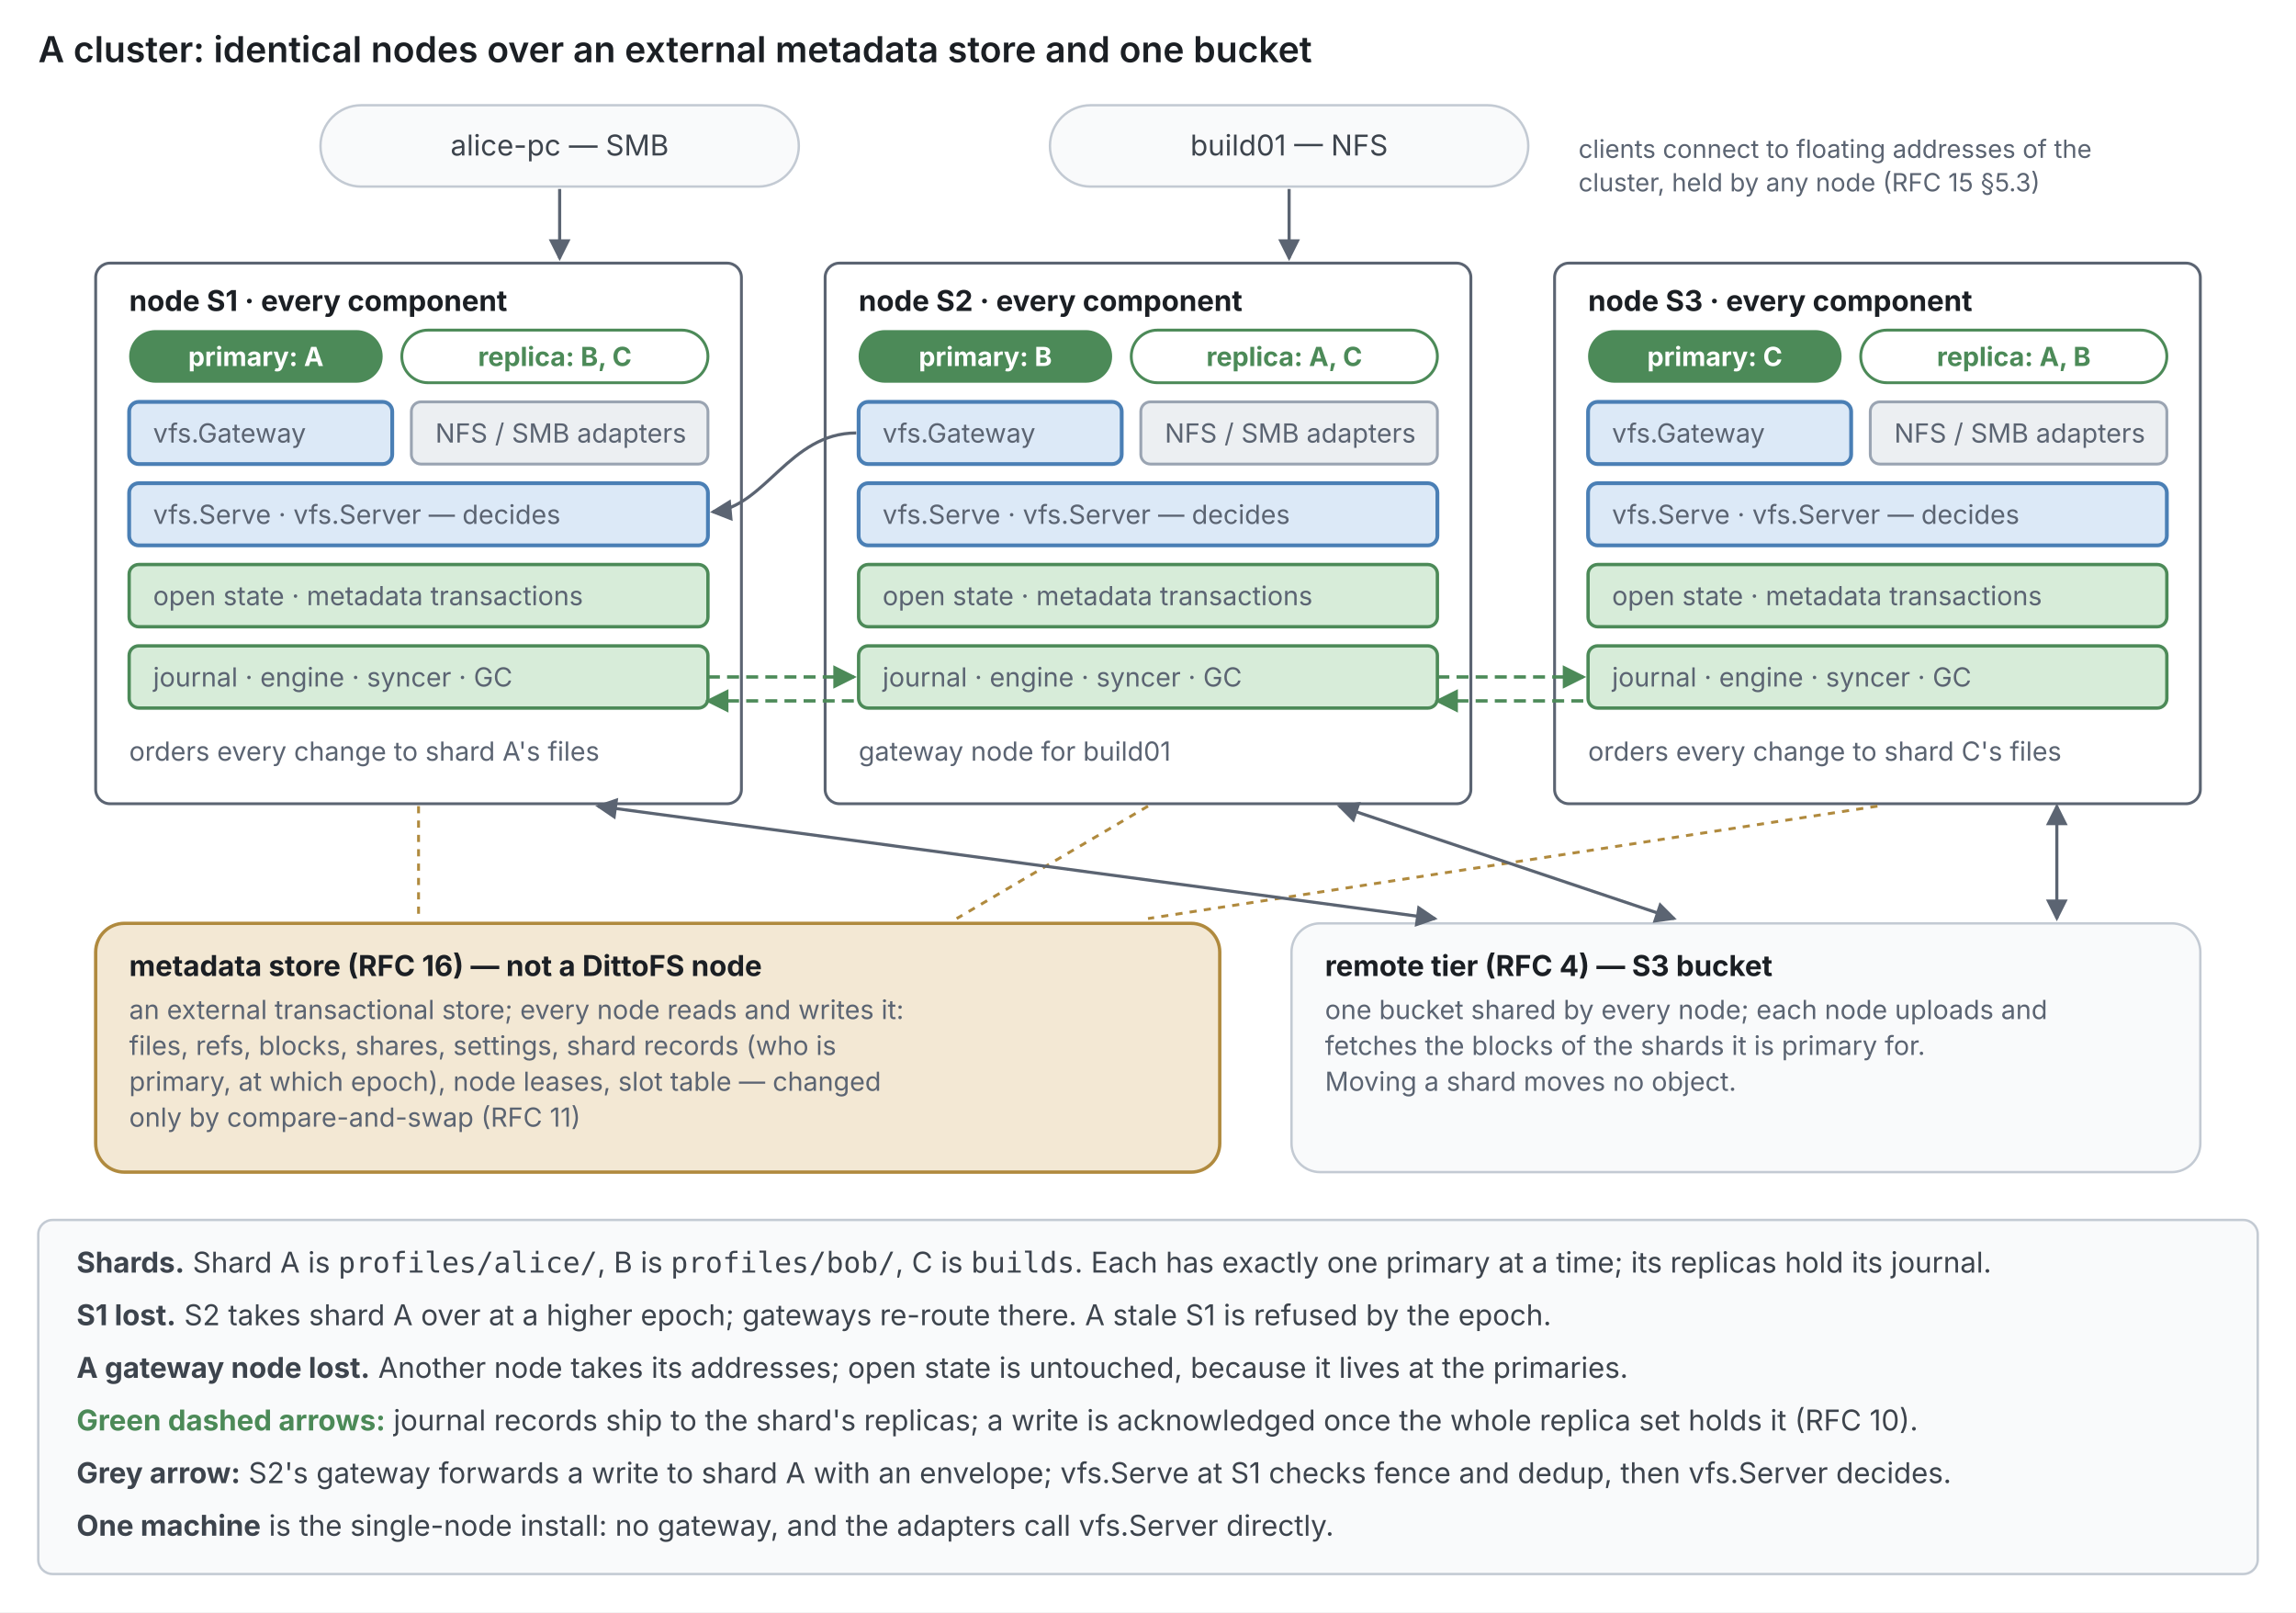
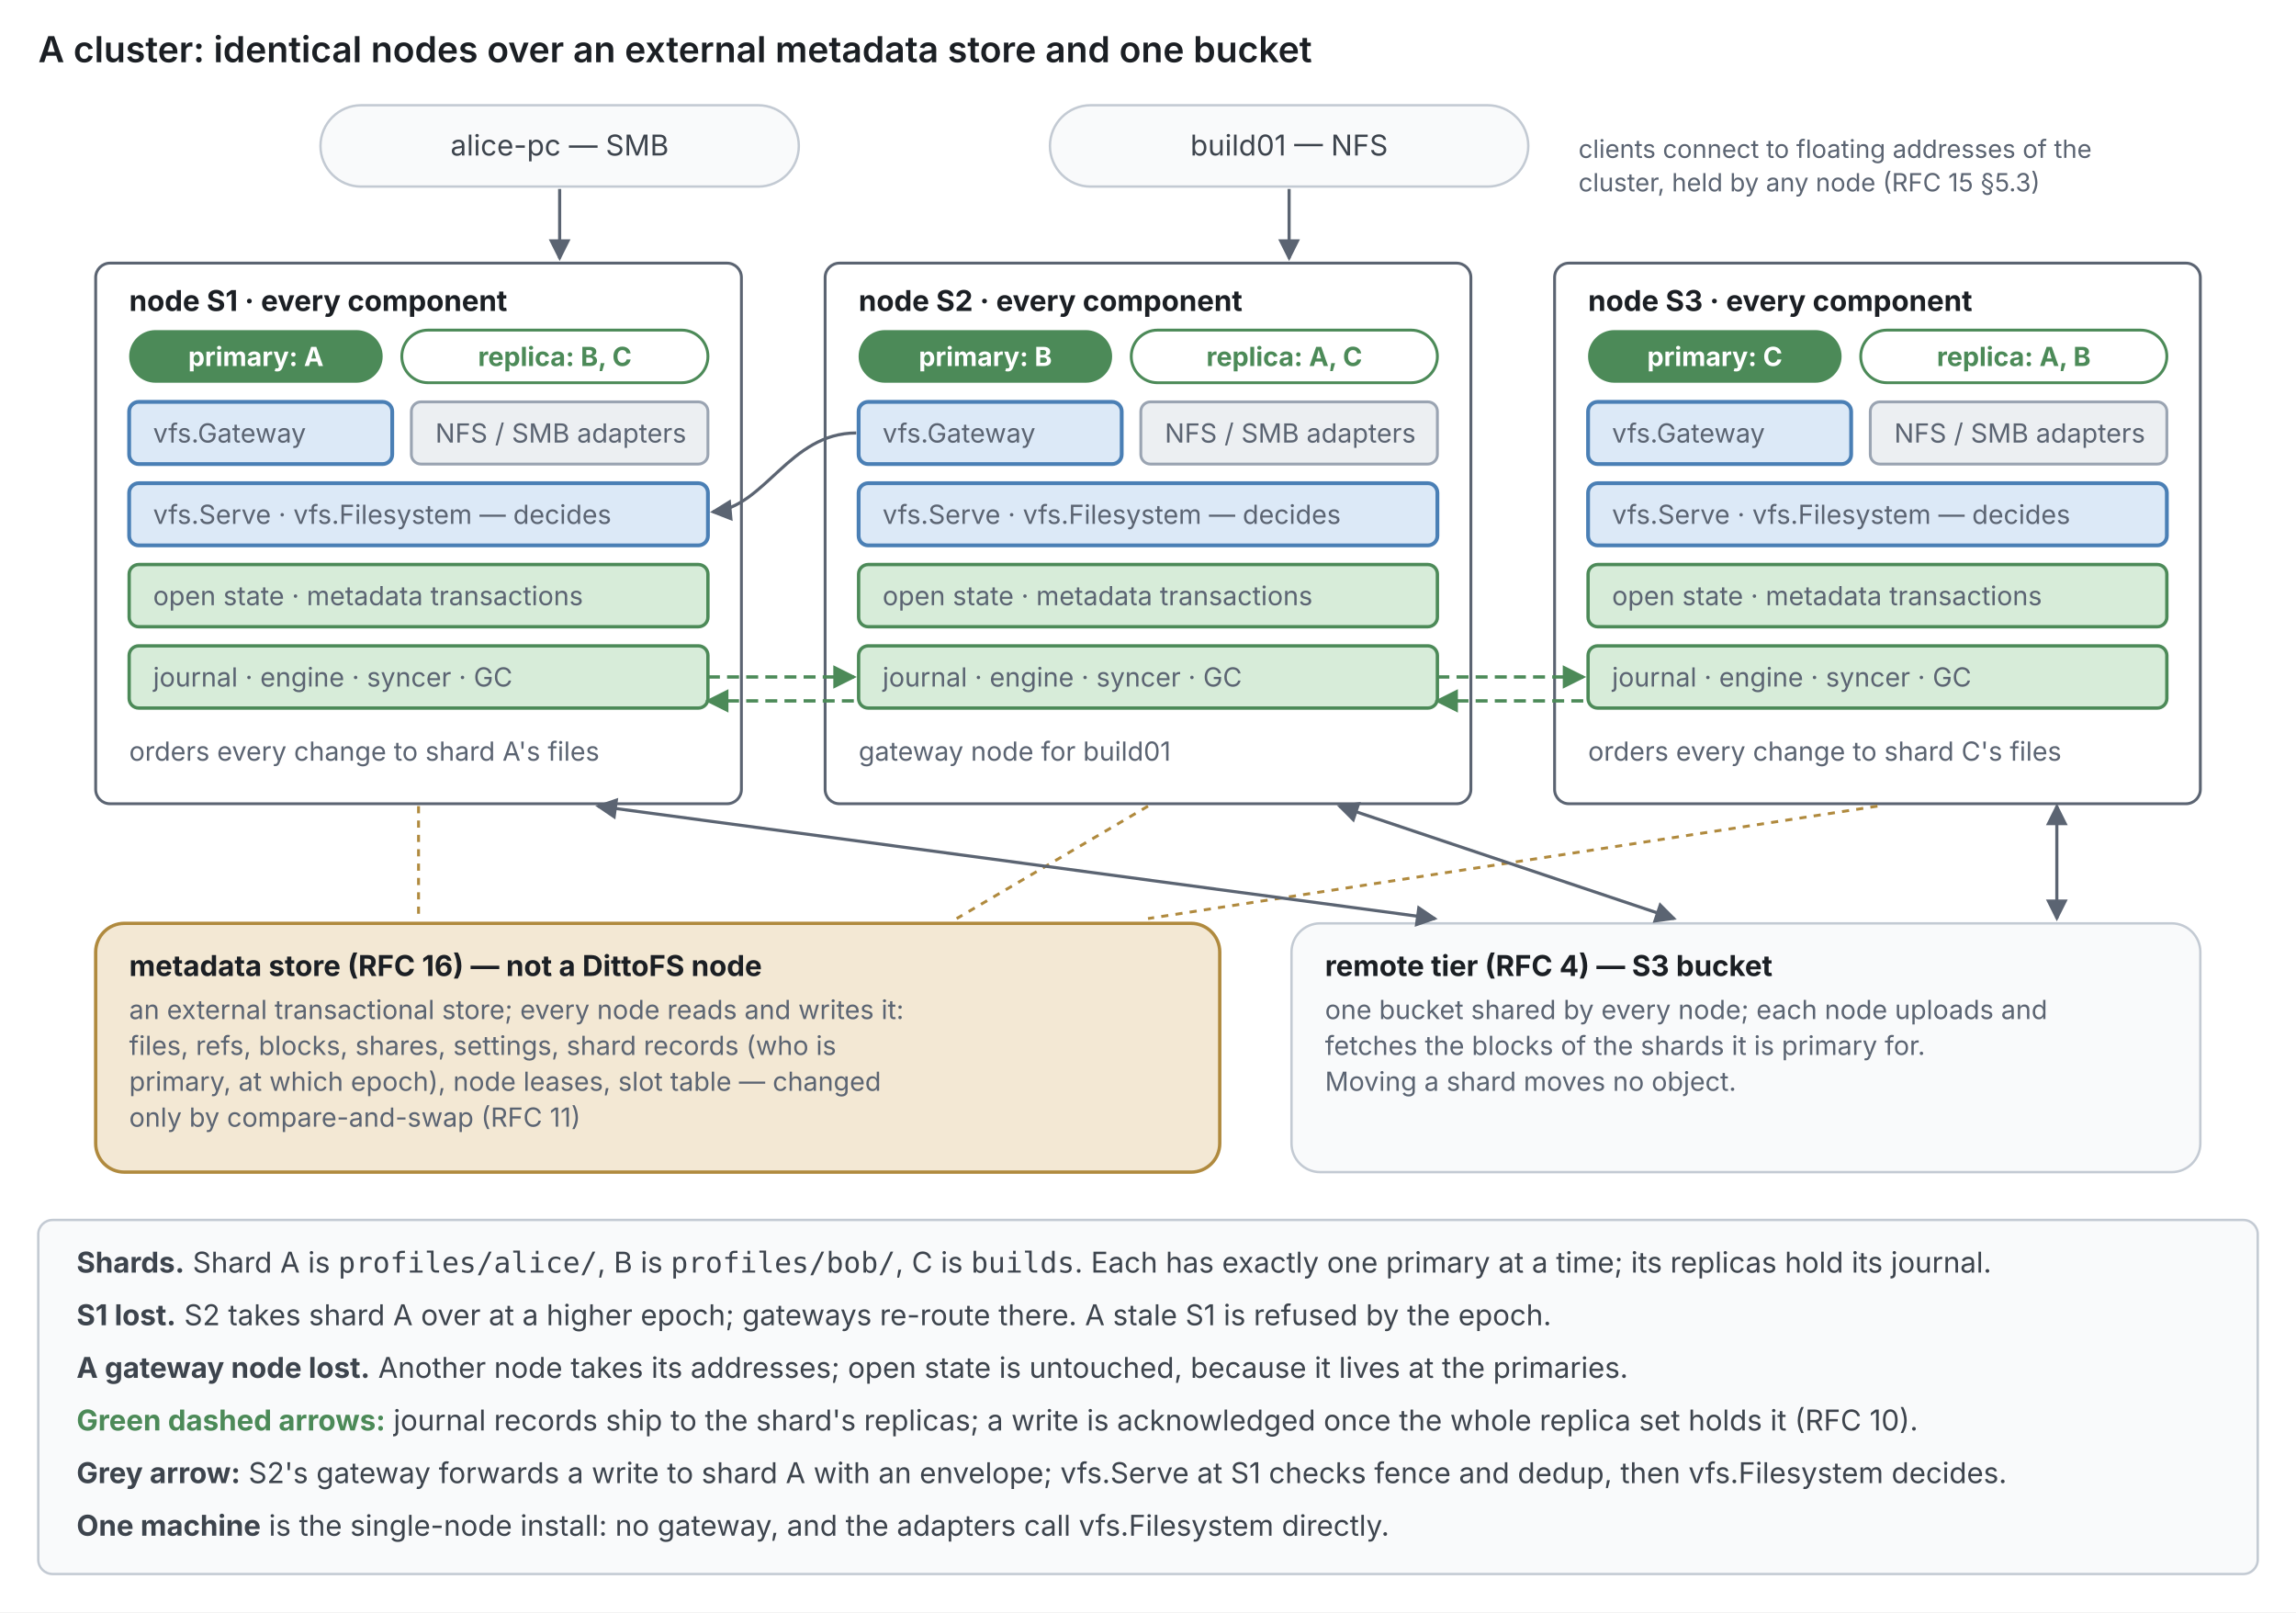
<svg xmlns="http://www.w3.org/2000/svg" viewBox="0 0 960 674" width="960" height="674" font-family="system-ui,-apple-system,Segoe UI,sans-serif">
  <defs>
    <style>
      .t{font-size:15px;font-weight:600;fill:#1b1f24}.h{font-size:12px;font-weight:700;fill:#1b1f24}
      .l{font-size:12px;fill:#3d444d}.s{font-size:11px;fill:#5b6472}
      .ada{fill:#eceff2;stroke:#9aa4b2;stroke-width:1.2}
      .vfs{fill:#dce9f7;stroke:#4a7fb5;stroke-width:1.6}
      .meta{fill:#f3e8d4;stroke:#b08a3e;stroke-width:1.4}
      .data{fill:#d7ecd9;stroke:#4c8a58;stroke-width:1.4}
      .ext{fill:#f9fafb;stroke:#c3cad3;stroke-width:1}
      .node{fill:#ffffff;stroke:#5b6472;stroke-width:1.2}
      .role{font-size:11px;font-weight:700;fill:#5b6472;letter-spacing:.04em}
      .arr{stroke:#5b6472;stroke-width:1.3;fill:none;marker-end:url(#a)}
      .arr2{stroke:#5b6472;stroke-width:1.3;fill:none;marker-end:url(#a);marker-start:url(#b)}
      .rep{stroke:#4c8a58;stroke-width:1.4;fill:none;stroke-dasharray:5 3;marker-end:url(#g)}
      .kv{stroke:#b08a3e;stroke-width:1.2;fill:none;stroke-dasharray:3 3}
      .al{font-size:10.5px;fill:#5b6472}
      .pri{fill:#4c8a58}.pt{font-size:11px;font-weight:700;fill:#ffffff}
      .rp{fill:#ffffff;stroke:#4c8a58;stroke-width:1.2}.rt{font-size:11px;font-weight:700;fill:#4c8a58}
    </style>
    <marker id="a" viewBox="0 0 8 8" refX="7" refY="4" markerWidth="7" markerHeight="7" orient="auto">
      <path d="M0,0 L8,4 L0,8 z" fill="#5b6472" />
    </marker>
    <marker id="b" viewBox="0 0 8 8" refX="1" refY="4" markerWidth="7" markerHeight="7" orient="auto">
      <path d="M8,0 L0,4 L8,8 z" fill="#5b6472" />
    </marker>
    <marker id="g" viewBox="0 0 8 8" refX="7" refY="4" markerWidth="7" markerHeight="7" orient="auto">
      <path d="M0,0 L8,4 L0,8 z" fill="#4c8a58" />
    </marker>
  </defs>
  <rect width="960" height="674" fill="#ffffff" />
  <text x="16" y="26" class="t">A cluster: identical nodes over an external metadata store and one bucket</text>
  <rect x="134" y="44" width="200" height="34" rx="17" class="ext" />
  <text x="234" y="65" class="l" text-anchor="middle">alice-pc — SMB</text>
  <rect x="439" y="44" width="200" height="34" rx="17" class="ext" />
  <text x="539" y="65" class="l" text-anchor="middle">build01 — NFS</text>
  <path d="M234,79 L234,108" class="arr" />
  <path d="M539,79 L539,108" class="arr" />
  <text x="660" y="66" class="al">clients connect to floating addresses of the</text>
  <text x="660" y="80" class="al">cluster, held by any node (RFC 15 §5.3)</text>
  <rect x="40" y="110" width="270" height="226" rx="6" class="node" />
  <text x="54" y="130" class="h">node S1 · every component</text>
  <rect x="54" y="138" width="106" height="22" rx="11" class="pri" />
  <text x="107" y="153" class="pt" text-anchor="middle">primary: A</text>
  <rect x="168" y="138" width="128" height="22" rx="11" class="rp" />
  <text x="232" y="153" class="rt" text-anchor="middle">replica: B, C</text>
  <rect x="172" y="168" width="124" height="26" rx="4" class="ada" />
  <text x="182" y="185" class="s">NFS / SMB adapters</text>
  <rect x="54" y="168" width="110" height="26" rx="4" class="vfs" />
  <text x="64" y="185" class="s">vfs.Gateway</text>
  <rect x="54" y="202" width="242" height="26" rx="4" class="vfs" />
-   <text x="64" y="219" class="s">vfs.Serve · vfs.Server — decides</text>
+   <text x="64" y="219" class="s">vfs.Serve · vfs.Filesystem — decides</text>
  <rect x="54" y="236" width="242" height="26" rx="4" class="data" />
  <text x="64" y="253" class="s">open state · metadata transactions</text>
  <rect x="54" y="270" width="242" height="26" rx="4" class="data" />
  <text x="64" y="287" class="s">journal · engine · syncer · GC</text>
  <text x="54" y="318" class="s">orders every change to shard A's files</text>
  <rect x="345" y="110" width="270" height="226" rx="6" class="node" />
  <text x="359" y="130" class="h">node S2 · every component</text>
  <rect x="359" y="138" width="106" height="22" rx="11" class="pri" />
  <text x="412" y="153" class="pt" text-anchor="middle">primary: B</text>
  <rect x="473" y="138" width="128" height="22" rx="11" class="rp" />
  <text x="537" y="153" class="rt" text-anchor="middle">replica: A, C</text>
  <rect x="477" y="168" width="124" height="26" rx="4" class="ada" />
  <text x="487" y="185" class="s">NFS / SMB adapters</text>
  <rect x="359" y="168" width="110" height="26" rx="4" class="vfs" />
  <text x="369" y="185" class="s">vfs.Gateway</text>
  <rect x="359" y="202" width="242" height="26" rx="4" class="vfs" />
-   <text x="369" y="219" class="s">vfs.Serve · vfs.Server — decides</text>
+   <text x="369" y="219" class="s">vfs.Serve · vfs.Filesystem — decides</text>
  <rect x="359" y="236" width="242" height="26" rx="4" class="data" />
  <text x="369" y="253" class="s">open state · metadata transactions</text>
  <rect x="359" y="270" width="242" height="26" rx="4" class="data" />
  <text x="369" y="287" class="s">journal · engine · syncer · GC</text>
  <text x="359" y="318" class="s">gateway node for build01</text>
  <rect x="650" y="110" width="270" height="226" rx="6" class="node" />
  <text x="664" y="130" class="h">node S3 · every component</text>
  <rect x="664" y="138" width="106" height="22" rx="11" class="pri" />
  <text x="717" y="153" class="pt" text-anchor="middle">primary: C</text>
  <rect x="778" y="138" width="128" height="22" rx="11" class="rp" />
  <text x="842" y="153" class="rt" text-anchor="middle">replica: A, B</text>
  <rect x="782" y="168" width="124" height="26" rx="4" class="ada" />
  <text x="792" y="185" class="s">NFS / SMB adapters</text>
  <rect x="664" y="168" width="110" height="26" rx="4" class="vfs" />
  <text x="674" y="185" class="s">vfs.Gateway</text>
  <rect x="664" y="202" width="242" height="26" rx="4" class="vfs" />
-   <text x="674" y="219" class="s">vfs.Serve · vfs.Server — decides</text>
+   <text x="674" y="219" class="s">vfs.Serve · vfs.Filesystem — decides</text>
  <rect x="664" y="236" width="242" height="26" rx="4" class="data" />
  <text x="674" y="253" class="s">open state · metadata transactions</text>
  <rect x="664" y="270" width="242" height="26" rx="4" class="data" />
  <text x="674" y="287" class="s">journal · engine · syncer · GC</text>
  <text x="664" y="318" class="s">orders every change to shard C's files</text>
  <path d="M358,181 C330,181 320,212 298,214" class="arr" />
  <path d="M296,283 L357,283" class="rep" />
  <path d="M601,283 L662,283" class="rep" />
  <path d="M357,293 L296,293" class="rep" />
  <path d="M662,293 L601,293" class="rep" />
  <rect x="40" y="386" width="470" height="104" rx="12" class="meta" />
  <text x="54" y="408" class="h">metadata store (RFC 16) — not a DittoFS node</text>
  <text x="54" y="426" class="s">an external transactional store; every node reads and writes it:</text>
  <text x="54" y="441" class="s">files, refs, blocks, shares, settings, shard records (who is</text>
  <text x="54" y="456" class="s">primary, at which epoch), node leases, slot table — changed</text>
  <text x="54" y="471" class="s">only by compare-and-swap (RFC 11)</text>
  <path d="M175,337 L175,384" class="kv" />
  <path d="M480,337 L400,384" class="kv" />
  <path d="M785,337 L480,384" class="kv" />
  <rect x="540" y="386" width="380" height="104" rx="12" class="ext" />
  <text x="554" y="408" class="h">remote tier (RFC 4) — S3 bucket</text>
  <text x="554" y="426" class="s">one bucket shared by every node; each node uploads and</text>
  <text x="554" y="441" class="s">fetches the blocks of the shards it is primary for.</text>
  <text x="554" y="456" class="s">Moving a shard moves no object.</text>
  <path d="M250,337 L600,384" class="arr2" />
  <path d="M560,337 L700,384" class="arr2" />
  <path d="M860,337 L860,384" class="arr2" />
  <rect x="16" y="510" width="928" height="148" rx="6" class="ext" />
  <text x="32" y="532" class="l">
    <tspan font-weight="700">Shards.</tspan> Shard A is <tspan font-family="ui-monospace,Menlo,monospace">profiles/alice/</tspan>, B is <tspan font-family="ui-monospace,Menlo,monospace">profiles/bob/</tspan>, C is <tspan font-family="ui-monospace,Menlo,monospace">builds</tspan>. Each has exactly one primary at a time; its replicas hold its journal.</text>
  <text x="32" y="554" class="l">
    <tspan font-weight="700">S1 lost.</tspan> S2 takes shard A over at a higher epoch; gateways re-route there. A stale S1 is refused by the epoch.</text>
  <text x="32" y="576" class="l">
    <tspan font-weight="700">A gateway node lost.</tspan> Another node takes its addresses; open state is untouched, because it lives at the primaries.</text>
  <text x="32" y="598" class="l">
    <tspan font-weight="700" fill="#4c8a58">Green dashed arrows:</tspan> journal records ship to the shard's replicas; a write is acknowledged once the whole replica set holds it (RFC 10).</text>
  <text x="32" y="620" class="l">
-     <tspan font-weight="700">Grey arrow:</tspan> S2's gateway forwards a write to shard A with an envelope; vfs.Serve at S1 checks fence and dedup, then vfs.Server decides.</text>
+     <tspan font-weight="700">Grey arrow:</tspan> S2's gateway forwards a write to shard A with an envelope; vfs.Serve at S1 checks fence and dedup, then vfs.Filesystem decides.</text>
  <text x="32" y="642" class="l">
-     <tspan font-weight="700">One machine</tspan> is the single-node install: no gateway, and the adapters call vfs.Server directly.</text>
+     <tspan font-weight="700">One machine</tspan> is the single-node install: no gateway, and the adapters call vfs.Filesystem directly.</text>
</svg>
